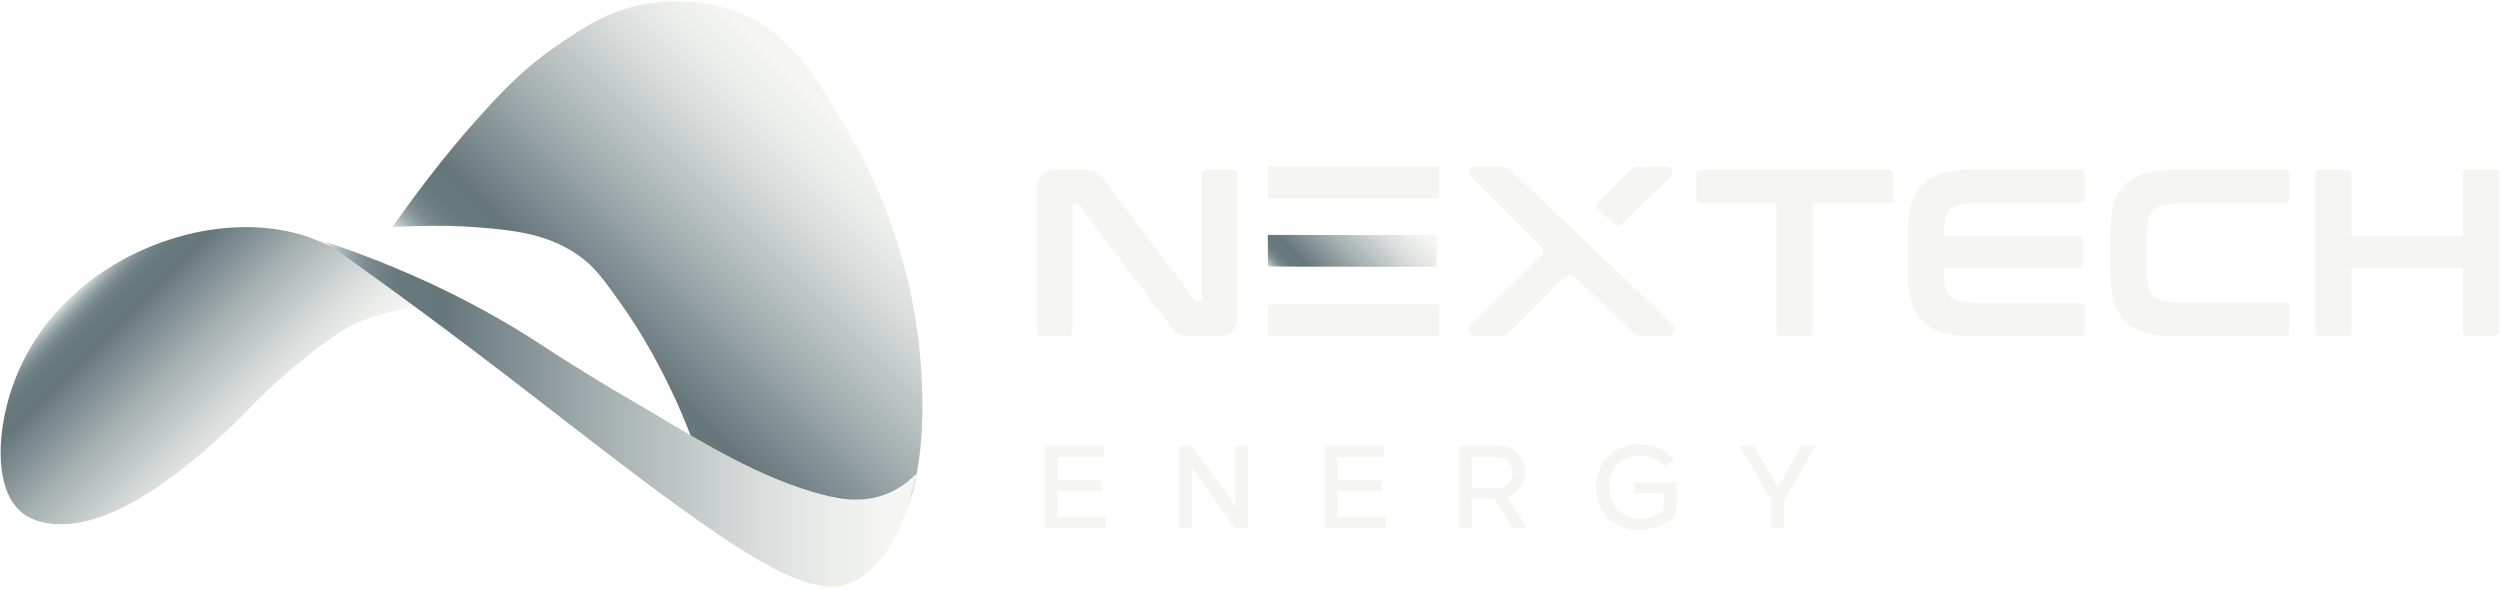
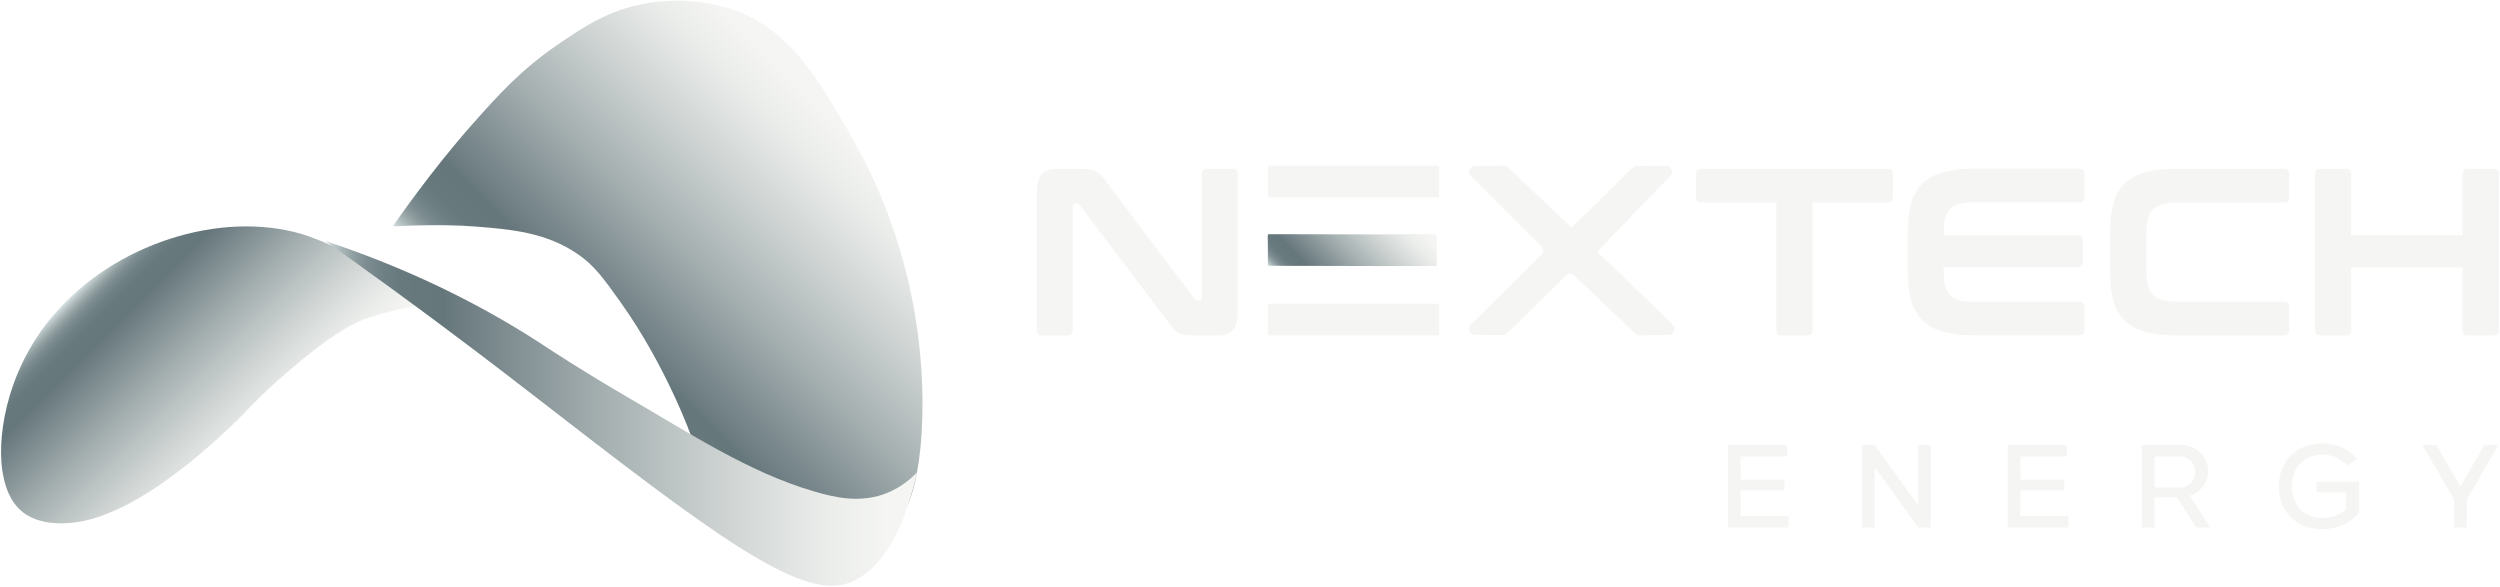
- <svg xmlns="http://www.w3.org/2000/svg" xmlns:xlink="http://www.w3.org/1999/xlink" id="Layer_1" width="795" height="187" data-name="Layer 1" viewBox="142.5 446.5 795 187">
+ <svg xmlns="http://www.w3.org/2000/svg" xmlns:xlink="http://www.w3.org/1999/xlink" id="Layer_1" width="780" height="183" data-name="Layer 1" viewBox="150 448.5 780 183">
  <defs>
-     <linearGradient id="linear-gradient" x1="171.99" x2="230.26" y1="533.96" y2="592.23" gradientUnits="userSpaceOnUse">
+     <linearGradient id="linear-gradient" x1="179.07" x2="236.21" y1="534.08" y2="591.23" gradientUnits="userSpaceOnUse">
      <stop offset="0" stop-color="#dce5e5" />
      <stop offset=".01" stop-color="#c4cfd0" />
      <stop offset=".03" stop-color="#a7b4b6" />
      <stop offset=".05" stop-color="#8f9da0" />
      <stop offset=".07" stop-color="#7c8c90" />
      <stop offset=".1" stop-color="#6f8084" />
      <stop offset=".13" stop-color="#68797d" />
      <stop offset=".2" stop-color="#66777c" />
      <stop offset=".23" stop-color="#6d7d82" />
      <stop offset=".48" stop-color="#a7b1b2" />
      <stop offset=".69" stop-color="#d1d6d5" />
      <stop offset=".85" stop-color="#ebedeb" />
      <stop offset=".95" stop-color="#f5f6f3" />
    </linearGradient>
-     <linearGradient xlink:href="#linear-gradient" id="linear-gradient-2" x1="328.83" x2="420.62" y1="580.23" y2="488.45" />
-     <linearGradient xlink:href="#linear-gradient" id="linear-gradient-3" x1="245.73" x2="434.07" y1="578.19" y2="578.19" />
-     <linearGradient xlink:href="#linear-gradient" id="linear-gradient-4" x1="556.63" x2="588.29" y1="542.19" y2="510.53" />
-     <style>.cls-7{fill:#f5f6f3}</style>
+     <linearGradient xlink:href="#linear-gradient" id="linear-gradient-2" x1="332.89" x2="422.91" y1="579.46" y2="489.44" />
+     <linearGradient xlink:href="#linear-gradient" id="linear-gradient-3" x1="251.38" x2="436.11" y1="577.46" y2="577.46" />
+     <linearGradient xlink:href="#linear-gradient" id="linear-gradient-4" x1="556.31" x2="587.36" y1="542.15" y2="511.1" />
+     <style>.cls-8{fill:#f5f6f3}</style>
  </defs>
-   <path d="M211.6 586.24c-26.61 24.09-41.47 26.46-47.53 26.87-9.03.62-13.37-2.61-14.46-3.49-4.53-3.65-5.68-9.04-6.19-11.42-2.27-10.65.25-32.94 16.05-51.41 19.19-22.43 52.86-33.28 78.9-25.64 2.09.61 8.19 2.84 15.43 6.38 11.91 5.82 21.6 12.77 25.5 15.59l.04.03s-10.63 1.72-19.12 4.41c-5.53 1.75-12.57 5.7-25.51 16.71-12.05 10.24-12.59 12.46-23.11 21.98Z" style="fill:url(#linear-gradient)" />
-   <path d="M267.31 518.72s11.83-17.32 25.45-32.65c8.28-9.32 15.33-17.14 26.86-25.07 8.51-5.85 16.41-11.15 28.27-13.23 3.44-.6 14.83-2.23 26.9 1.74 18.49 6.09 27.52 21.73 38.12 40.1 14.44 25.02 19.52 48.35 21.51 63.77 3.78 29.35-.39 56.86-8.06 59.8-2.42.93-6.36-.31-14.25-2.8-7.14-2.25-15.9-5.44-35.41-16.4-3.31-1.86-14.27-8.07-14.27-8.07s-7.78-22.2-22.52-42.91c-5.63-7.91-8.55-11.94-13.78-15.52-10.09-6.91-21.14-7.82-31.97-8.7-12.37-1.02-26.85-.07-26.85-.07Z" style="fill:url(#linear-gradient-2)" />
-   <path d="M245.73 523.31c32.36 10.74 55.67 24.01 71.1 34.27 0 0 10.56 7.02 26.39 16.2 18.3 10.62 37.4 23.2 58.03 29.23 6.47 1.89 14.94 3.99 23.57.4 4.36-1.81 7.4-4.5 9.25-6.43-5.7 25.52-15.25 32.8-21.83 35.21-15.37 5.62-43.99-16.19-100.6-60.04-2.85-2.2-14.01-10.86-28.76-21.87-4.95-3.69-10.38-7.7-16.31-12.02-8.84-6.44-16.14-11.63-20.84-14.95" style="fill:url(#linear-gradient-3)" />
-   <path d="m662.67 552.89-19.57-18.54c-.73-.69-1.88-.68-2.6.02l-18.72 18.38c-.35.35-.83.54-1.33.54l-8.99-.08c-1.67-.02-2.48-2.03-1.3-3.21l22.54-22.28c.74-.73.74-1.92 0-2.66l-22.44-22.39c-1.18-1.18-.35-3.19 1.32-3.2l9.22-.03c.48 0 .95.18 1.29.51l37.57 35.61 14.82 14.49c1.19 1.16.38 3.19-1.28 3.21l-9.21.14c-.49 0-.96-.18-1.32-.51M545.73 499.4h54.43v10.07h-54.43zm-.01 43.92h54.44v10.06h-54.44zm110.25-25.68-5.03-4.23c-.85-.71-.89-2-.1-2.78l10.87-10.58c.35-.34.81-.53 1.3-.53l9.39-.05c1.68 0 2.53 2.04 1.32 3.21l-15.23 14.87c-.69.67-1.78.71-2.52.09" class="cls-7" />
-   <path d="m598.25 521.13-15.5.15-36.99-.08c-.23.8-.1 1.49-.09 2.08l.02 7.97 9.02.04h8.42l18.74.05 17.52-.04.05-9.62c-.24-.28-.63-.55-1.18-.54Zm-41.84.78h-.24l-.56-.02c.31-.01.64 0 .99.02z" style="fill:url(#linear-gradient-4)" />
-   <path d="M485.73 500.4c5.45 0 6.36 1.14 8.79 4.47l27.87 36.96c.23.38.53.53.98.53h.68c.38 0 .61-.23.61-.76v-39.53c0-1.14.53-1.67 1.67-1.67h8.1c1.14 0 1.67.53 1.67 1.67v43.47c0 5.98-2.04 7.88-6.82 7.88h-6.74c-5.45 0-6.36-1.14-8.71-4.47l-27.95-36.96c-.3-.38-.53-.53-.98-.53h-.68c-.45 0-.61.23-.61.76v39.53c0 1.14-.61 1.67-1.67 1.67h-8.1c-1.14 0-1.67-.53-1.67-1.67v-43.47c0-5.98 1.97-7.88 6.74-7.88zm257.08 0c1.14 0 1.74.53 1.74 1.67v7.42c0 1.14-.61 1.67-1.74 1.67h-23.86v40.59c0 1.14-.45 1.67-1.59 1.67h-8.26c-1.06 0-1.67-.53-1.67-1.67v-40.59h-23.86c-1.06 0-1.67-.53-1.67-1.67v-7.42c0-1.14.61-1.67 1.67-1.67h59.23Zm60.96 0c1.06 0 1.67.53 1.67 1.67v7.35c0 1.06-.61 1.67-1.67 1.67h-33.25c-7.8 0-9.85 2.2-9.85 10.15v.38h42.64c1.06 0 1.67.53 1.67 1.67v6.74c0 1.14-.61 1.67-1.67 1.67h-42.64v.91c0 7.95 2.04 10.15 9.85 10.15h33.25c1.06 0 1.67.61 1.67 1.67v7.35c0 1.14-.61 1.67-1.67 1.67h-33.32c-15.37 0-21.21-5.53-21.21-19.99v-13.03c0-14.47 5.83-19.99 21.21-19.99h33.32Zm65.13 0c1.14 0 1.67.53 1.67 1.67v7.42c0 1.14-.53 1.67-1.67 1.67h-33.7c-7.8 0-10.07 2.35-10.07 10.38v10.75c0 8.03 2.27 10.38 10.07 10.38h33.7c1.14 0 1.67.53 1.67 1.67v7.42c0 1.14-.53 1.67-1.67 1.67h-34.08c-15.37 0-21.21-5.45-21.21-19.99v-13.03c0-14.54 5.83-19.99 21.21-19.99h34.08Zm66.65 0c1.14 0 1.74.53 1.74 1.67v49.68c0 1.14-.61 1.67-1.74 1.67h-8.18c-1.06 0-1.67-.53-1.67-1.67v-19.92h-35.44v19.92c0 1.14-.53 1.67-1.67 1.67h-8.18c-1.14 0-1.67-.53-1.67-1.67v-49.68c0-1.14.53-1.67 1.67-1.67h8.18c1.14 0 1.67.53 1.67 1.67v19.46h35.44v-19.46c0-1.14.61-1.67 1.67-1.67z" class="cls-7" />
-   <path fill="#f5f6f3" d="M474.81 614.49h19.336v-3.602h-15.292v-8.224h13.96v-3.378h-13.96v-7.38h14.803v-3.645H474.81Zm42.66 0h4.046v-19.205l13.824 19.205h4.046v-26.23h-4.046v19.206l-13.824-19.205h-4.046Zm46.333 0h19.336v-3.602h-15.292v-8.224h13.96v-3.378h-13.96v-7.38h14.803v-3.645h-18.847Zm54.749-22.585c2.756 0 4.98 2.179 4.98 4.89 0 2.757-2.268 4.98-4.98 4.98h-8.046v-9.87Zm-8.045 22.585v-9.513h7.202l6.045 9.513h4.49l-6.535-10.136c3.334-.933 5.869-4.046 5.869-7.734 0-4.58-3.778-8.358-8.358-8.358h-12.757v26.228Zm39.575-13.07c0 8.18 5.69 13.558 13.78 13.647 4.313 0 9.159-1.868 11.737-5.423l.044-9.692h-13.56v3.378h9.426v5.423c-2.001 1.824-4.802 2.712-7.468 2.712-6.002 0-9.825-4.134-9.825-10.047s3.778-10.09 9.825-10.09c3.2 0 5.556 1.244 7.78 3.424l3.112-2.09c-2.847-3.423-6.625-4.89-11.07-4.89-8.091 0-13.78 5.512-13.78 13.648m55.732 4.134v8.936h4.09v-8.936l10.002-17.293h-4.491l-7.558 13.247-7.645-13.247h-4.49Z" />
+   <path d="M217.91 585.35c-26.1 23.62-40.68 25.95-46.62 26.36-8.86.61-13.11-2.56-14.18-3.42-4.44-3.58-5.57-8.87-6.07-11.2-2.23-10.45.24-32.31 15.74-50.42 18.82-22 51.85-32.64 77.38-25.15 2.05.6 8.03 2.79 15.13 6.25 11.68 5.7 21.18 12.52 25.01 15.29l.04.03s-10.42 1.69-18.75 4.32c-5.42 1.71-12.32 5.59-25.02 16.39-11.82 10.05-12.35 12.22-22.66 21.56Z" style="fill:url(#linear-gradient)" />
+   <path d="M272.55 519.13s11.6-16.99 24.96-32.02c8.12-9.14 15.03-16.81 26.34-24.58 8.35-5.73 16.1-10.93 27.73-12.97 3.37-.59 14.55-2.19 26.38 1.71 18.14 5.97 26.99 21.31 37.39 39.33 14.17 24.54 19.14 47.43 21.09 62.55 3.71 28.79-.38 55.77-7.9 58.65-2.37.91-6.24-.31-13.98-2.74-7-2.2-15.6-5.34-34.73-16.08-3.25-1.82-14-7.92-14-7.91 0 0-7.63-21.77-22.08-42.09-5.52-7.76-8.38-11.71-13.52-15.22-9.89-6.77-20.73-7.67-31.35-8.54-12.13-1-26.33-.07-26.33-.07Z" style="fill:url(#linear-gradient-2)" />
+   <path d="M251.38 523.63c31.74 10.54 54.6 23.55 69.74 33.61 0 0 10.35 6.88 25.88 15.89 17.94 10.41 36.68 22.75 56.92 28.67 6.35 1.86 14.65 3.92 23.12.39 4.27-1.78 7.25-4.41 9.07-6.3-5.59 25.03-14.96 32.17-21.41 34.53-15.08 5.52-43.15-15.88-98.66-58.89-2.79-2.16-13.74-10.66-28.21-21.45-4.86-3.62-10.18-7.55-16-11.79-8.68-6.32-15.83-11.4-20.44-14.66Z" style="fill:url(#linear-gradient-3)" />
+   <path d="M545.62 500.18H599v9.88h-53.38zm-.01 43.07h53.4v9.87h-53.4zm125.03 9.77-9.04.13c-.48 0-.94-.17-1.29-.5l-19.19-18.19a1.84 1.84 0 0 0-2.55.02l-18.35 18.03c-.35.34-.82.53-1.3.53l-8.82-.08c-1.63-.01-2.43-2-1.28-3.14l22.11-21.86c.73-.71.73-1.89 0-2.6l-22.01-21.96c-1.16-1.15-.35-3.13 1.29-3.14l9.05-.03c.47 0 .92.17 1.27.5l19.83 18.8 19.01-18.71c.34-.33.8-.51 1.27-.52l9.21-.06c1.66 0 2.48 2 1.3 3.16-7.63 7.87-15.25 15.75-22.88 23.62l9.11 8.64 14.53 14.21c1.17 1.14.37 3.12-1.26 3.15Z" class="cls-8" />
+   <path d="m597.13 521.49-15.2.15-36.28-.08c-.23.78-.09 1.46-.09 2.04l.02 7.82 8.85.04h8.25l18.38.05 17.18-.04.05-9.44c-.24-.28-.61-.54-1.16-.53Zm-41.04.77h-.24l-.55-.02c.3-.01.63 0 .97.02z" style="fill:url(#linear-gradient-4)" />
+   <path d="M486.77 501.16c5.35 0 6.24 1.11 8.62 4.38l27.34 36.25c.22.37.52.52.97.52h.67c.37 0 .59-.22.59-.74V502.8c0-1.11.52-1.63 1.63-1.63h7.95c1.11 0 1.63.52 1.63 1.63v42.64c0 5.87-2.01 7.73-6.69 7.73h-6.61c-5.35 0-6.24-1.11-8.54-4.38l-27.41-36.25c-.3-.37-.52-.52-.97-.52h-.67c-.45 0-.59.22-.59.74v38.78c0 1.11-.59 1.63-1.63 1.63h-7.95c-1.11 0-1.63-.52-1.63-1.63V508.9c0-5.87 1.93-7.73 6.61-7.73h6.69Zm252.14 0c1.11 0 1.71.52 1.71 1.63v7.28c0 1.11-.59 1.63-1.71 1.63h-23.4v39.81c0 1.11-.45 1.63-1.56 1.63h-8.1c-1.04 0-1.63-.52-1.63-1.63V511.7h-23.4c-1.04 0-1.63-.52-1.63-1.63v-7.28c0-1.11.59-1.63 1.63-1.63zm59.79 0c1.04 0 1.63.52 1.63 1.63v7.2c0 1.04-.59 1.63-1.63 1.63h-32.61c-7.65 0-9.66 2.15-9.66 9.95v.37h41.82c1.04 0 1.63.52 1.63 1.63v6.61c0 1.11-.59 1.63-1.63 1.63h-41.82v.89c0 7.8 2.01 9.95 9.66 9.95h32.61c1.04 0 1.63.59 1.63 1.63v7.21c0 1.11-.59 1.63-1.63 1.63h-32.68c-15.08 0-20.8-5.42-20.8-19.61v-12.78c0-14.19 5.72-19.61 20.8-19.61h32.68Zm63.89 0c1.11 0 1.63.52 1.63 1.63v7.28c0 1.11-.52 1.63-1.63 1.63h-33.06c-7.65 0-9.88 2.3-9.88 10.18v10.55c0 7.87 2.23 10.18 9.88 10.18h33.06c1.11 0 1.63.52 1.63 1.63v7.28c0 1.11-.52 1.63-1.63 1.63h-33.43c-15.08 0-20.8-5.35-20.8-19.61v-12.78c0-14.26 5.72-19.61 20.8-19.61h33.43Zm65.36 0c1.11 0 1.71.52 1.71 1.63v48.73c0 1.11-.59 1.63-1.71 1.63h-8.02c-1.04 0-1.63-.52-1.63-1.63v-19.54h-34.76v19.54c0 1.11-.52 1.63-1.63 1.63h-8.02c-1.11 0-1.63-.52-1.63-1.63v-48.73c0-1.11.52-1.63 1.63-1.63h8.02c1.11 0 1.63.52 1.63 1.63v19.09h34.76v-19.09c0-1.11.59-1.63 1.63-1.63z" class="cls-8" />
+   <path fill="#f5f6f3" d="M689.09 613.064h18.967v-3.533h-15v-8.067h13.693v-3.314h-13.693v-7.24h14.52v-3.574H689.09Zm41.846 0h3.968v-18.838l13.56 18.838h3.97v-25.728h-3.97v18.838l-13.56-18.838h-3.968Zm45.448 0h18.968v-3.533h-15v-8.067h13.692v-3.314h-13.692v-7.24h14.52v-3.574h-18.488Zm53.706-22.154c2.702 0 4.884 2.138 4.884 4.797 0 2.705-2.225 4.885-4.885 4.885h-7.893v-9.681Zm-7.892 22.154v-9.331h7.064l5.93 9.331h4.404l-6.41-9.942c3.27-.915 5.756-3.969 5.756-7.587 0-4.492-3.705-8.198-8.197-8.198H818.23v25.727Zm38.795-12.82c0 8.024 5.582 13.299 13.518 13.386 4.23 0 8.984-1.832 11.513-5.32l.043-9.506h-13.3v3.314h9.245v5.32c-1.963 1.788-4.71 2.659-7.326 2.659-5.887 0-9.637-4.055-9.637-9.855s3.705-9.897 9.637-9.897c3.14 0 5.45 1.22 7.632 3.358l3.052-2.05c-2.792-3.357-6.498-4.797-10.86-4.797-7.935 0-13.517 5.407-13.517 13.388m54.667 4.055v8.765h4.011V604.3l9.812-16.963h-4.406l-7.413 12.994-7.5-12.994h-4.404Z" />
</svg>
